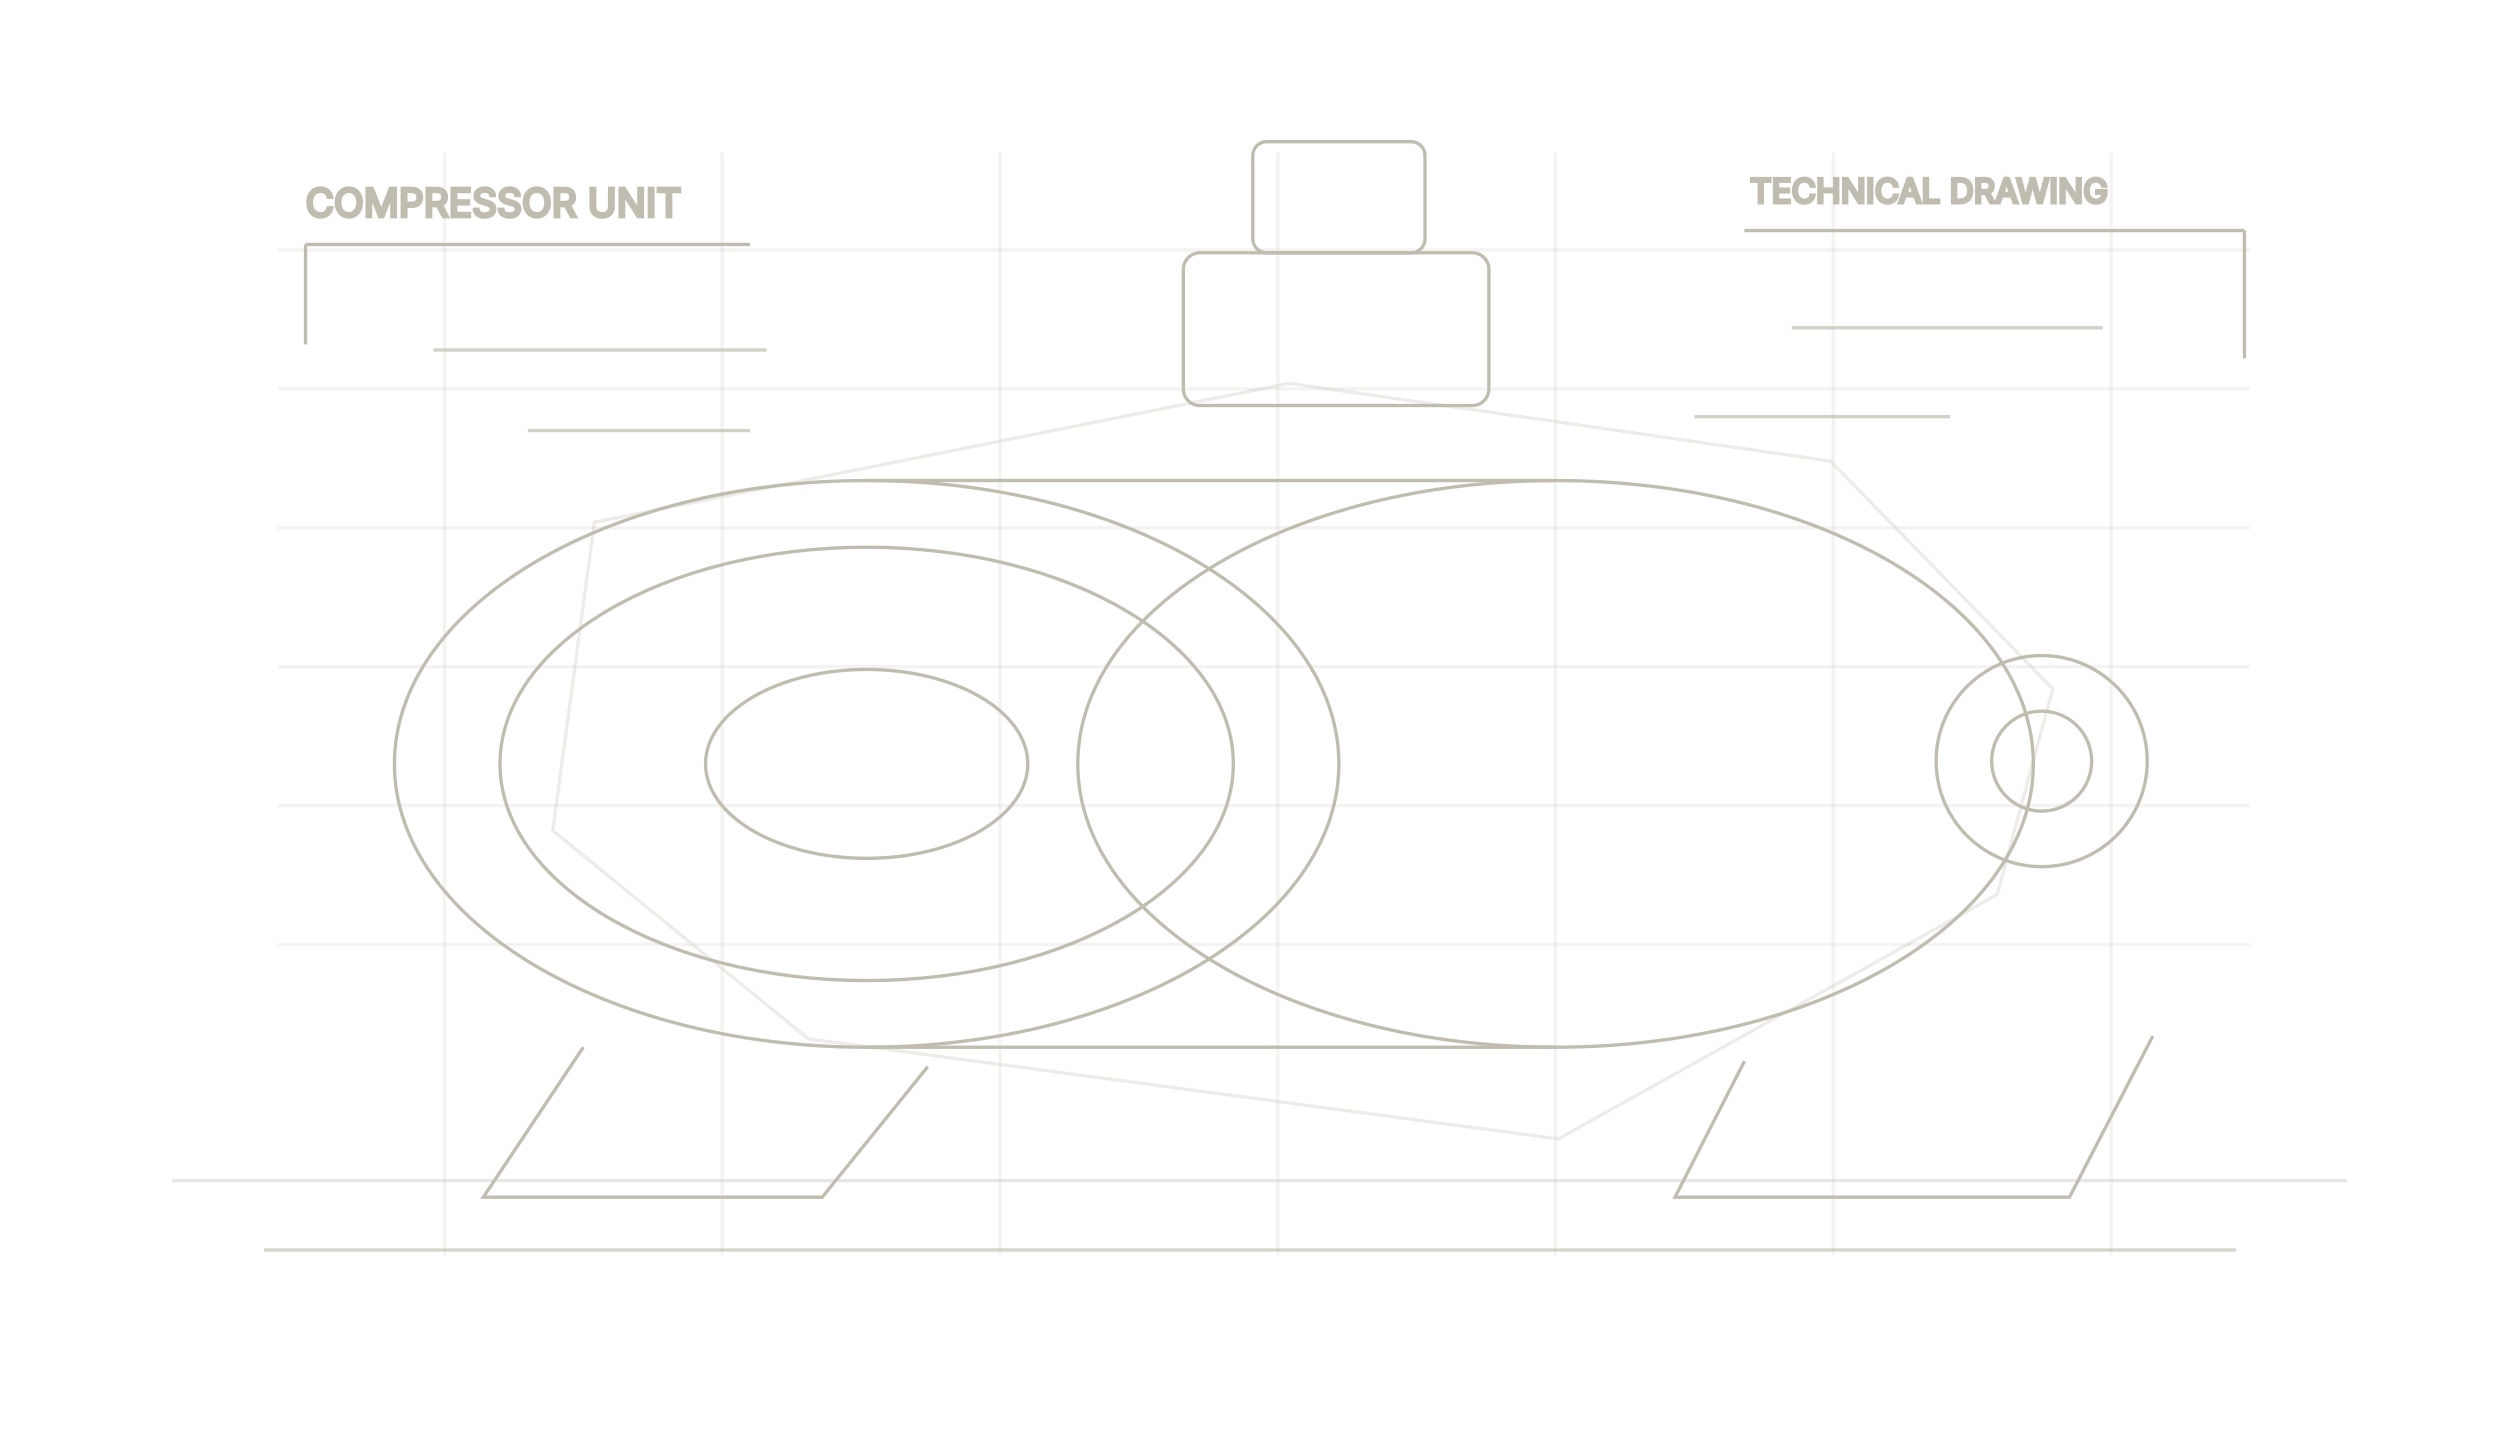
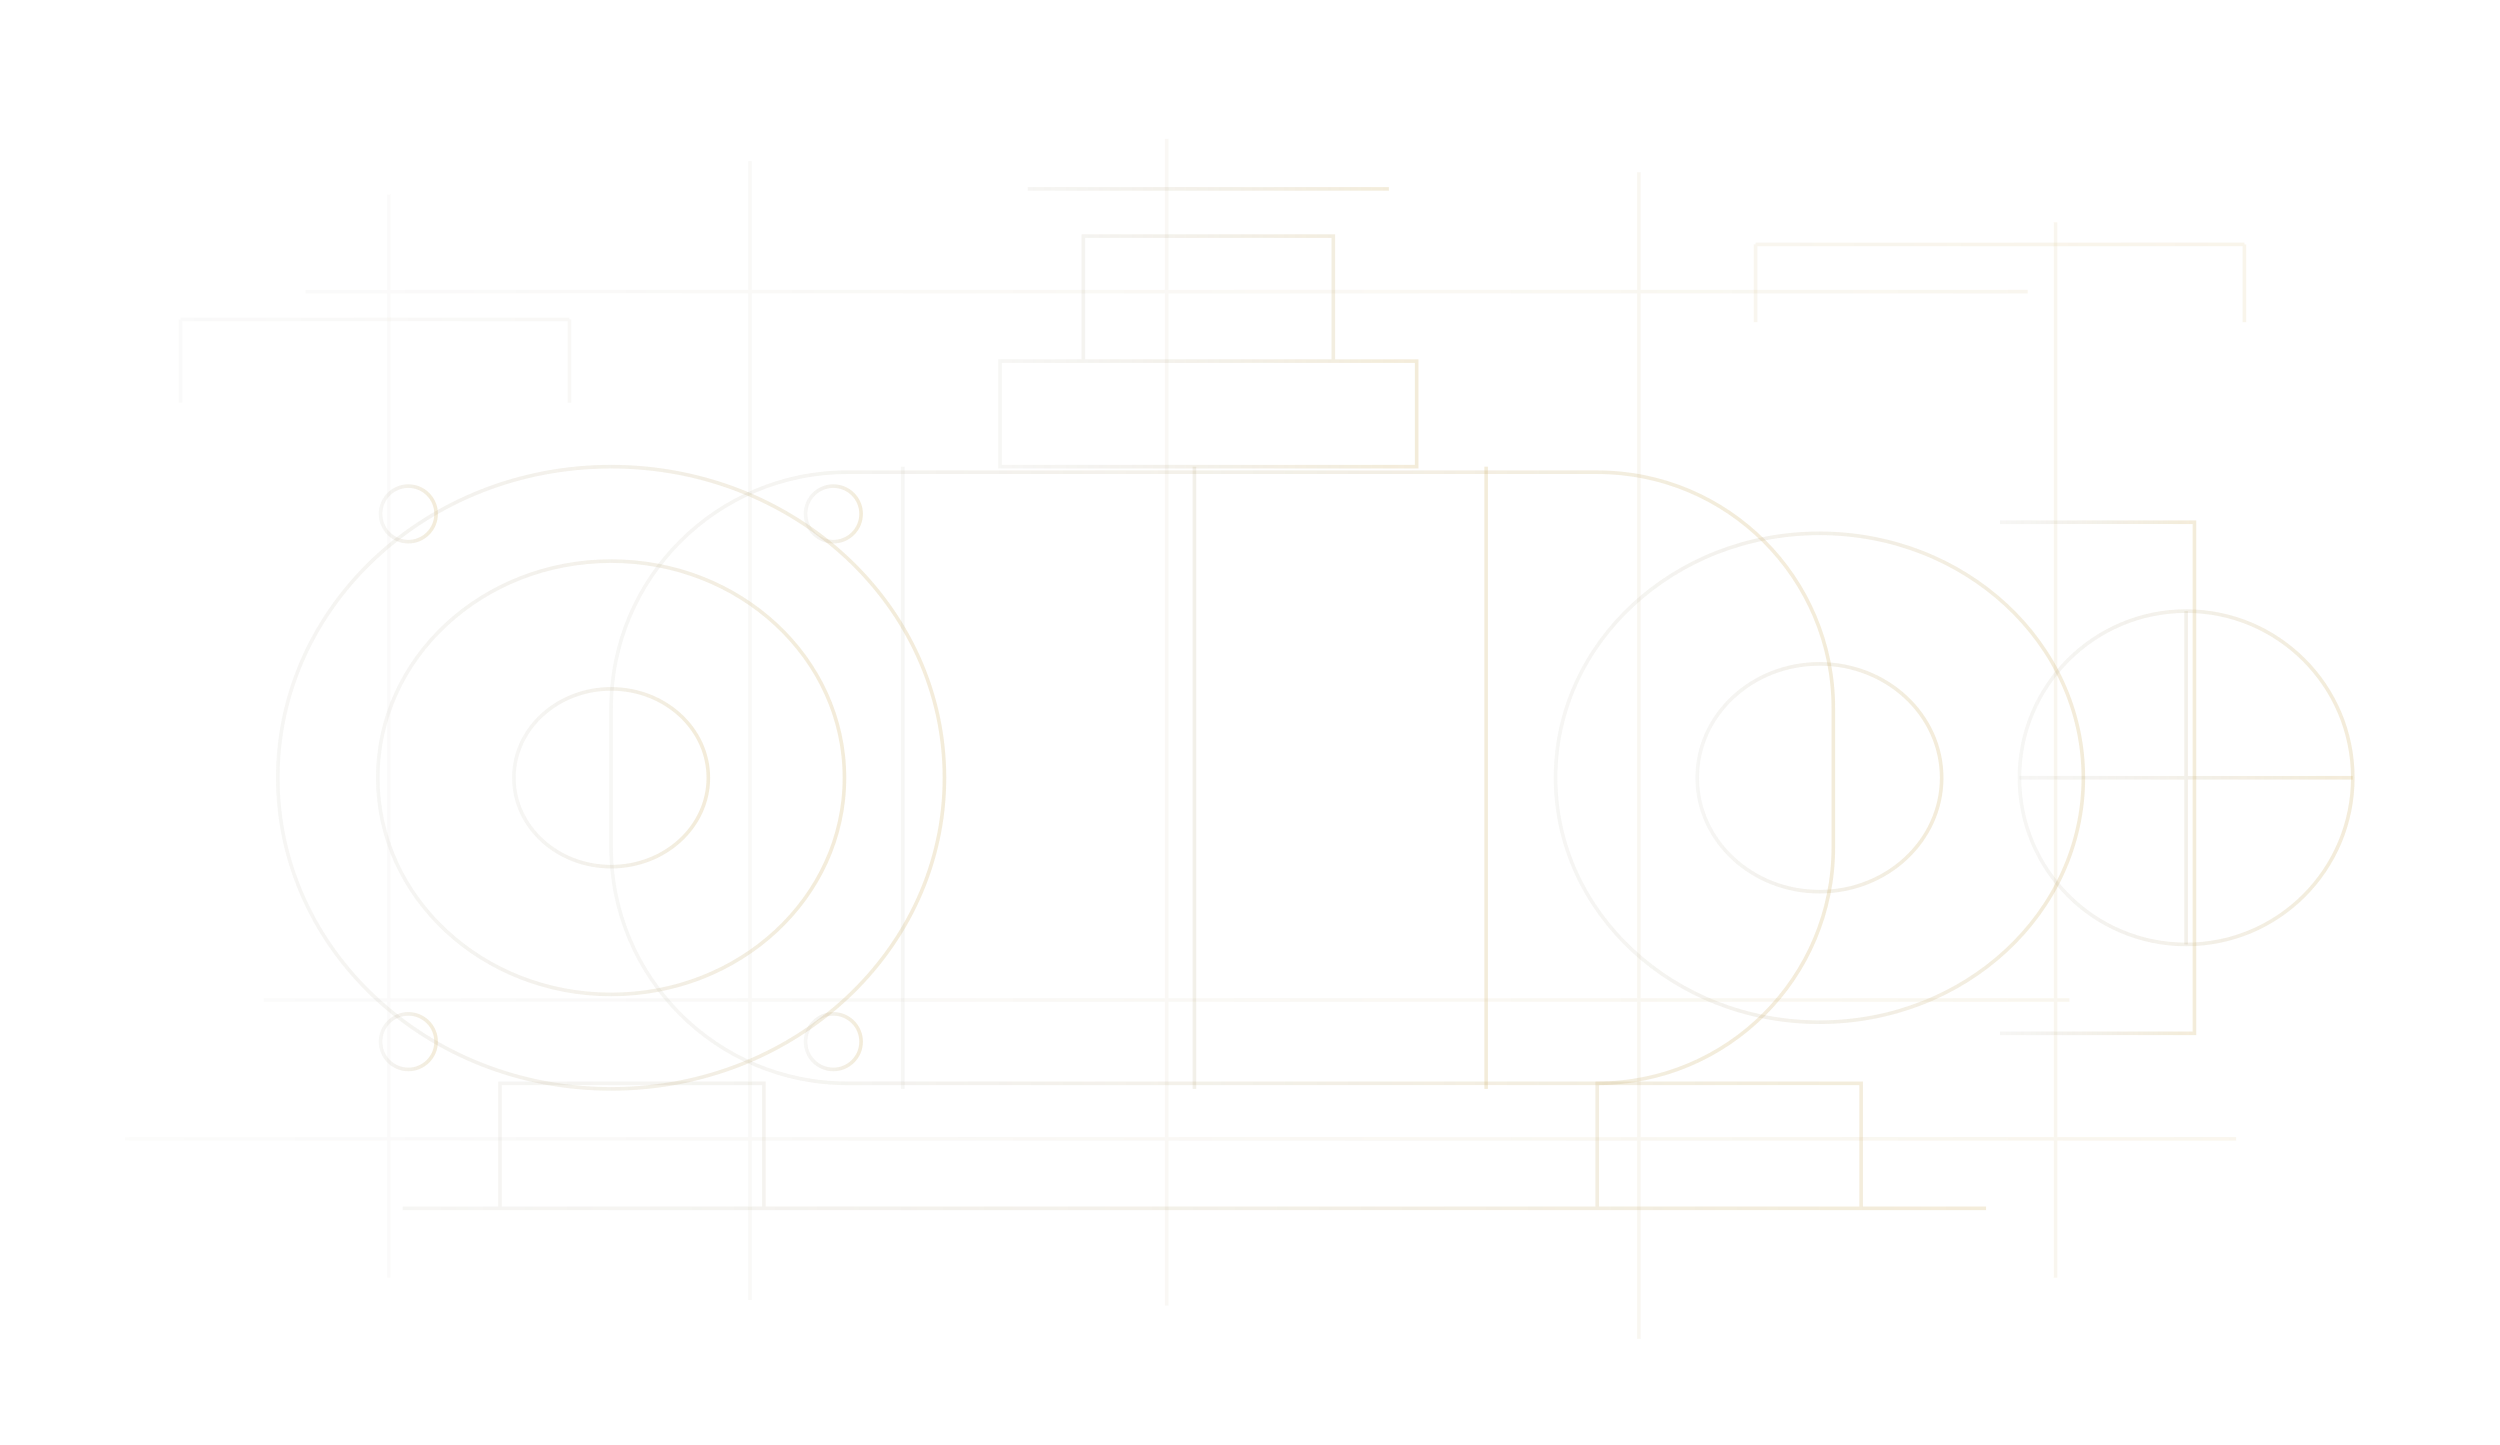
<svg xmlns="http://www.w3.org/2000/svg" viewBox="0 0 900 520" fill="none">
-   <g stroke="#8C856F" stroke-width="1.2" opacity="0.55">
-     <path d="M62 425H845" opacity=".35" />
-     <path d="M100 90H810M100 140H810M100 190H810M100 240H810M100 290H810M100 340H810" opacity=".18" />
-     <path d="M160 55V452M260 55V452M360 55V452M460 55V452M560 55V452M660 55V452M760 55V452" opacity=".18" />
-     <ellipse cx="312" cy="275" rx="170" ry="102" />
-     <ellipse cx="312" cy="275" rx="132" ry="78" />
-     <ellipse cx="312" cy="275" rx="58" ry="34" />
-     <ellipse cx="560" cy="275" rx="172" ry="102" />
-     <path d="M312 173h248M312 377h248" />
-     <path d="M214 188l250-50 195 28 80 82-20 74-158 88-270-36-92-75z" opacity=".28" />
-     <path d="M210 377l-36 54h122l38-47M628 382l-25 49h142l30-58" />
-     <rect x="426" y="91" width="110" height="55" rx="6" />
-     <rect x="451" y="51" width="62" height="40" rx="5" />
-     <path d="M190 155h80M610 150h92M156 126h120M645 118h112" opacity=".7" />
-     <circle cx="735" cy="274" r="38" />
-     <circle cx="735" cy="274" r="18" />
-     <path d="M95 450h710" opacity=".65" />
-     <path d="M110 88h160m-160 0v36" />
-     <path d="M628 83h180m0 0v46" />
-     <text x="110" y="78" fill="#8C856F" font-family="Inter,Arial" font-size="14">COMPRESSOR UNIT</text>
-     <text x="630" y="73" fill="#8C856F" font-family="Inter,Arial" font-size="12">TECHNICAL DRAWING</text>
+   <defs>
+     <linearGradient id="g" x1="0" x2="1">
+       <stop stop-color="#8c856f" stop-opacity=".08" />
+       <stop offset="1" stop-color="#c9a54d" stop-opacity=".23" />
+     </linearGradient>
+   </defs>
+   <g stroke="url(#g)" stroke-width="1.3" opacity=".9">
+     <path d="M45 410h760M95 360h650M110 105h620M140 70v390M270 58v410M420 50v420M590 62v420M740 80v380" opacity=".45" />
+     <ellipse cx="220" cy="280" rx="120" ry="112" />
+     <ellipse cx="220" cy="280" rx="84" ry="78" />
+     <ellipse cx="220" cy="280" rx="35" ry="32" />
+     <rect x="220" y="170" width="440" height="220" rx="85" />
+     <path d="M325 168v224M430 168v224M535 168v224" />
+     <ellipse cx="655" cy="280" rx="95" ry="88" />
+     <ellipse cx="655" cy="280" rx="44" ry="41" />
+     <path d="M180 390h95v45h-95zM575 390h95v45h-95zM145 435h570" />
+     <path d="M360 130h150v38H360zM390 85h90v45h-90zM370 68h130" />
+     <circle cx="147" cy="185" r="10" />
+     <circle cx="147" cy="375" r="10" />
+     <circle cx="300" cy="185" r="10" />
+     <circle cx="300" cy="375" r="10" />
+     <path d="M720 188h70v184h-70" />
+     <circle cx="787" cy="280" r="60" />
+     <path d="M787 220v120M727 280h120" />
+     <path d="M65 115h140M65 115v30M205 115v30M632 88h176M632 88v28M808 88v28" opacity=".55" />
  </g>
</svg>
